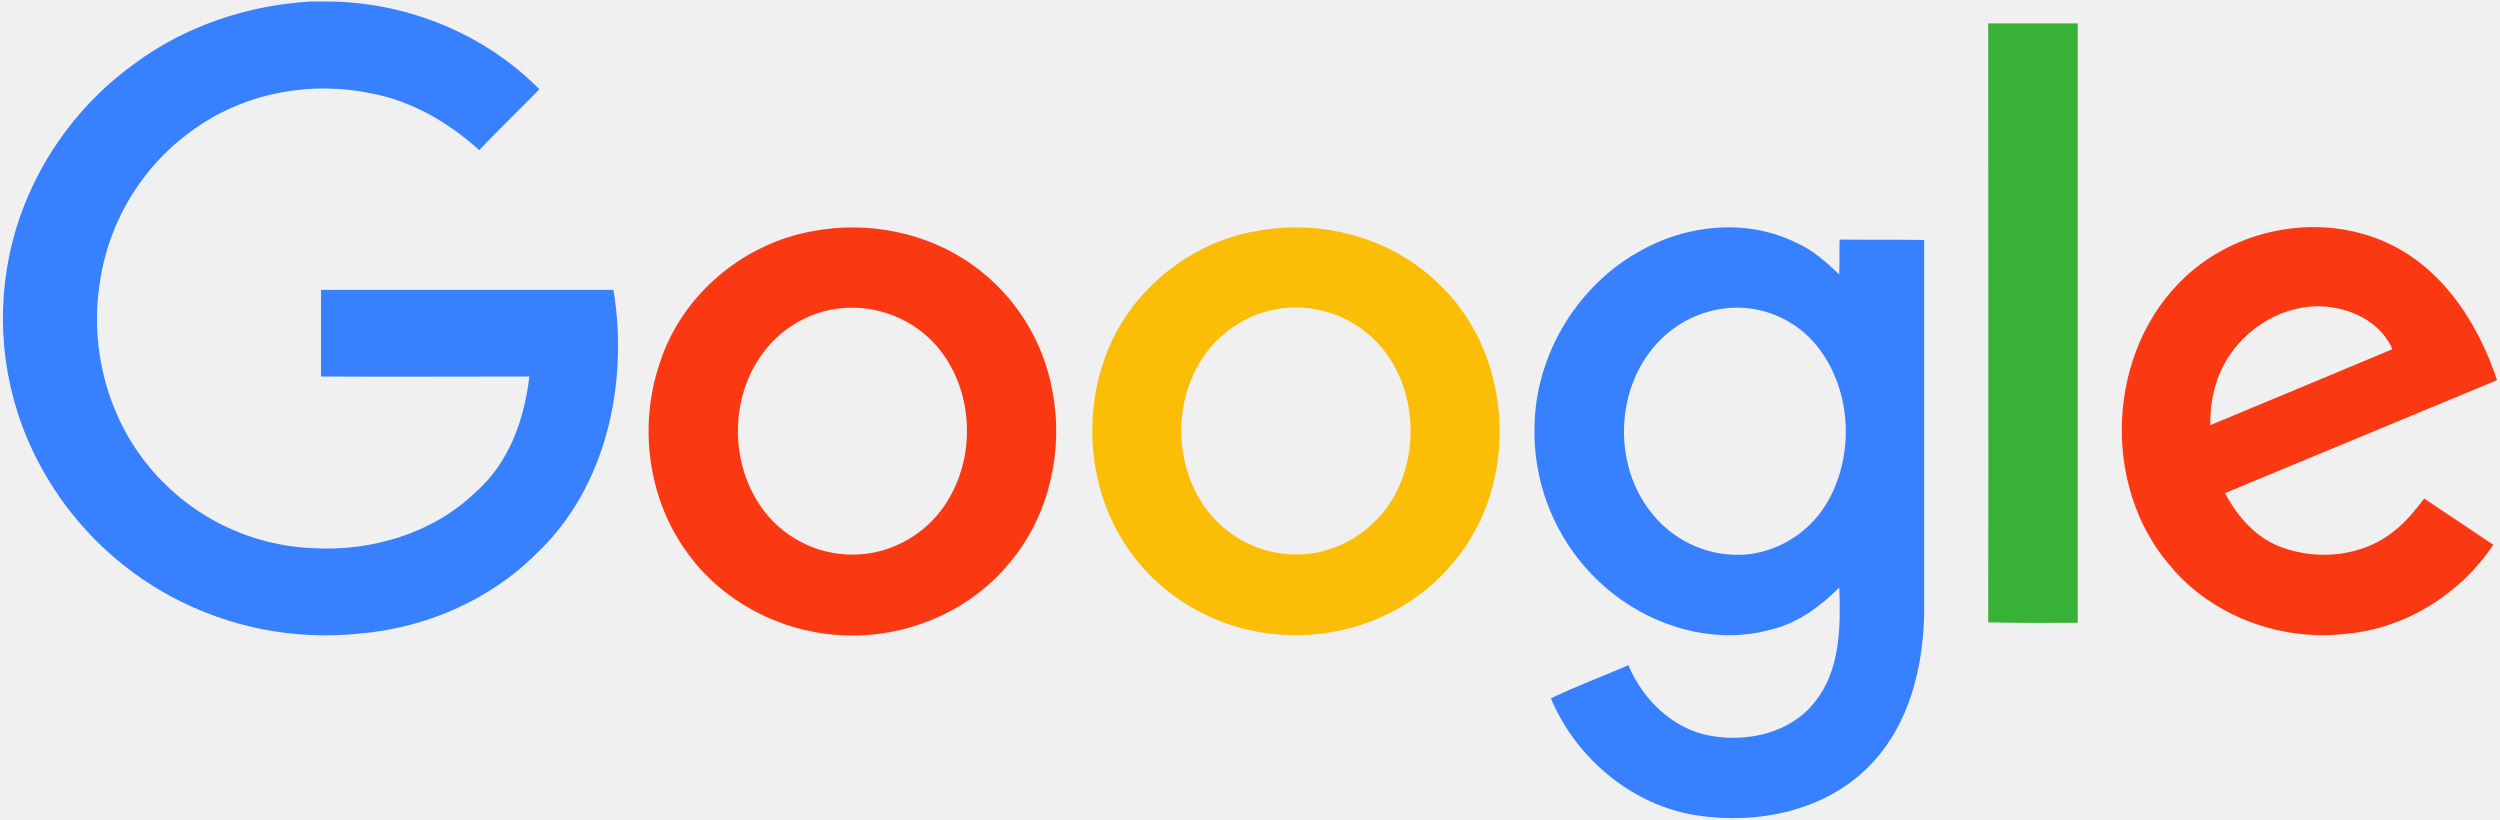
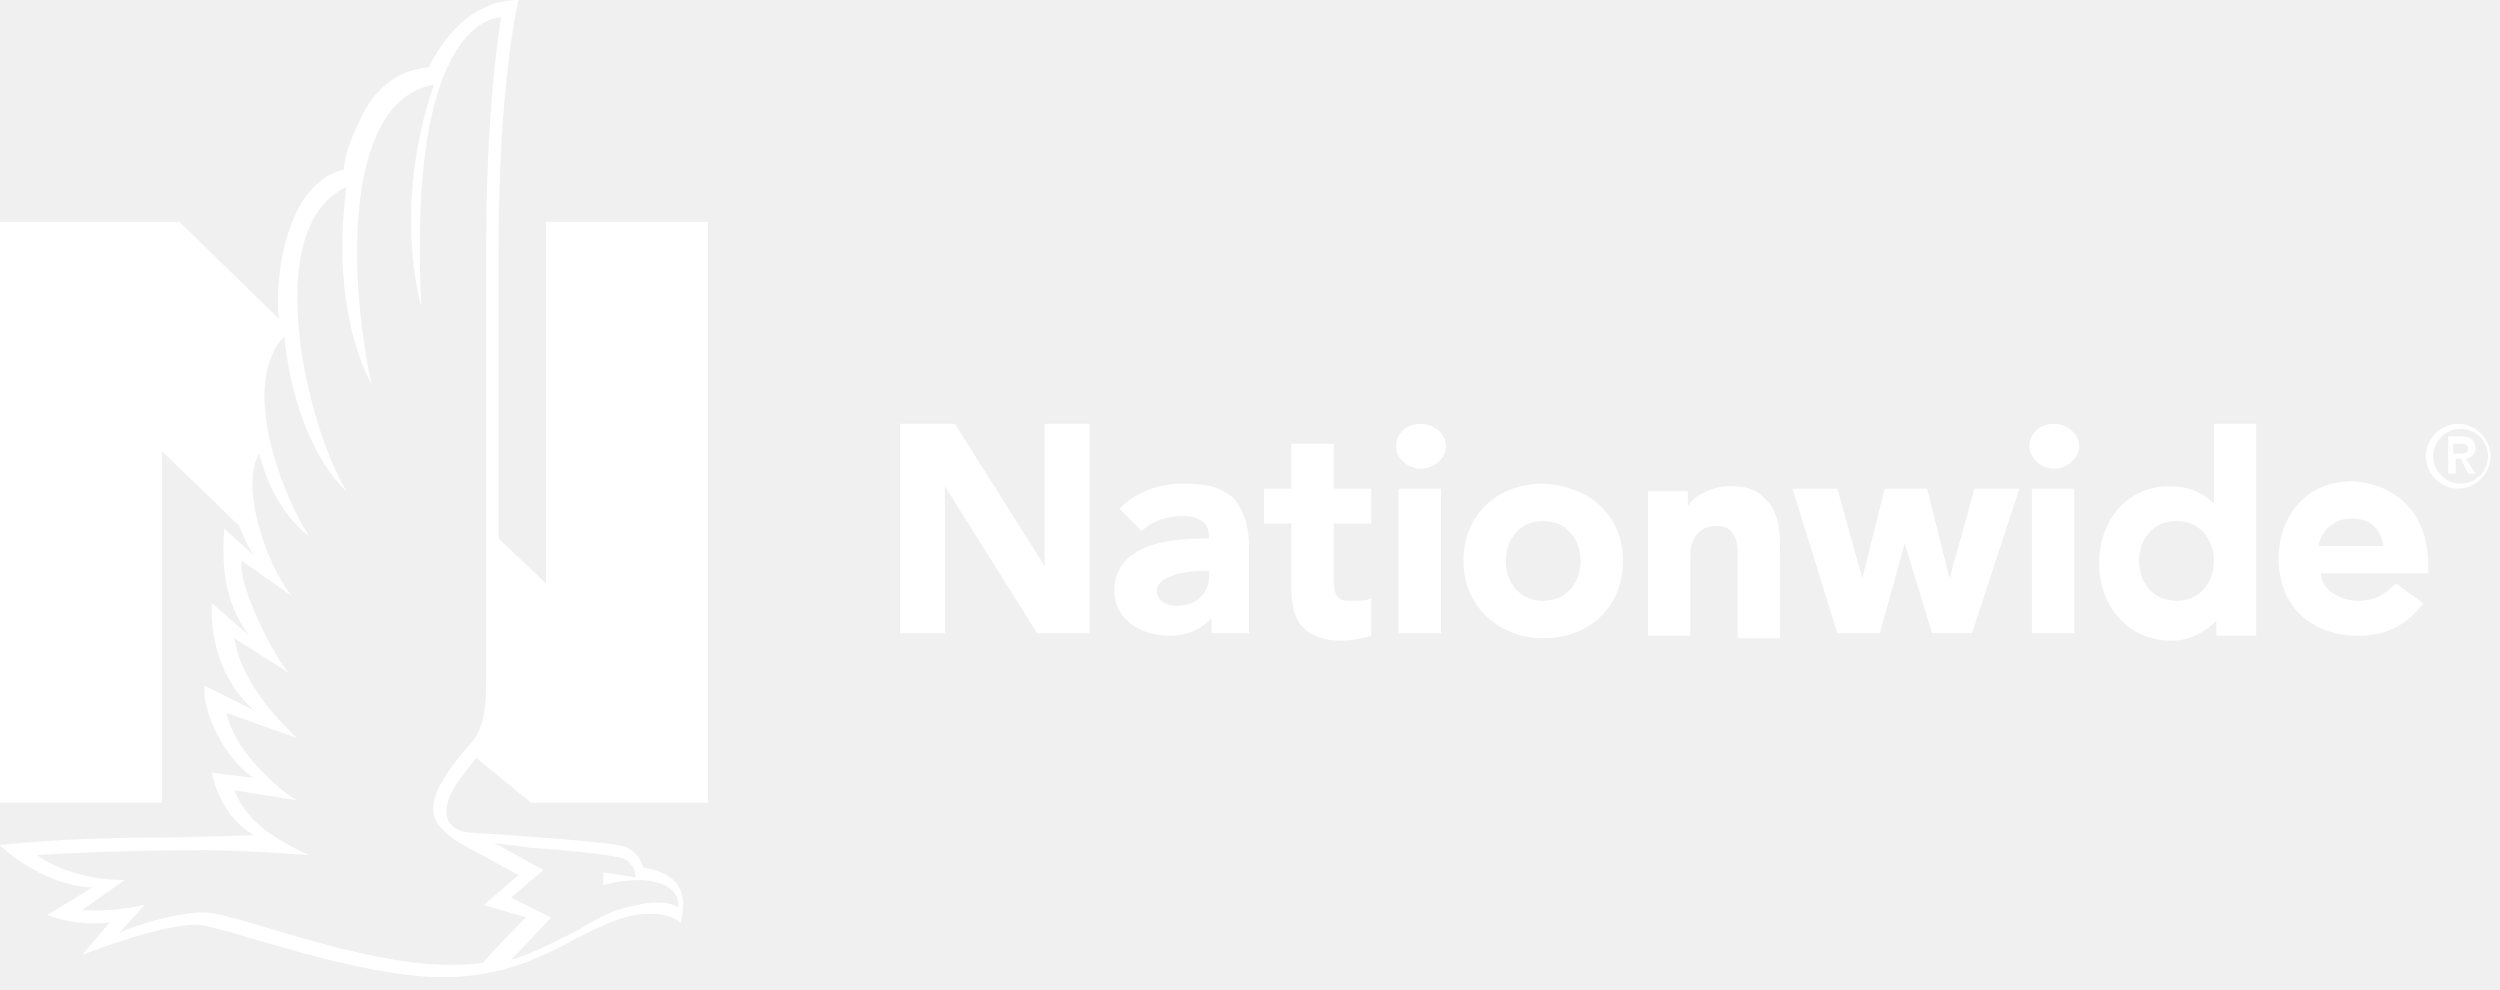
- <svg xmlns="http://www.w3.org/2000/svg" width="122" height="40" viewBox="0 0 122 40" fill="none">
-   <g clip-path="url(#clip0_312_410)">
-     <path d="M15.133 0.076H16.216C19.973 0.157 23.669 1.673 26.324 4.356C25.343 5.36 24.343 6.323 23.384 7.326C21.893 5.975 20.096 4.93 18.136 4.561C15.235 3.947 12.111 4.499 9.68 6.159C8.359 7.042 7.243 8.201 6.408 9.556C5.573 10.911 5.039 12.43 4.841 14.01C4.411 17.122 5.284 20.4 7.312 22.818C8.292 23.996 9.506 24.954 10.878 25.632C12.25 26.309 13.748 26.691 15.276 26.751C18.136 26.914 21.116 26.034 23.199 24.027C24.834 22.613 25.589 20.462 25.834 18.373C22.437 18.373 19.054 18.393 15.665 18.373V14.147H29.938C30.677 18.674 29.612 23.776 26.181 27.01C23.895 29.305 20.728 30.658 17.502 30.923C14.348 31.247 11.169 30.619 8.373 29.122C5.016 27.319 2.426 24.357 1.082 20.784C-0.135 17.492 -0.171 13.877 0.98 10.562C2.044 7.551 4.003 4.941 6.593 3.084C9.068 1.264 12.07 0.259 15.133 0.076Z" fill="#3780FF" />
-     <path d="M97.024 1.141H101.395V30.391C99.944 30.391 98.475 30.412 97.024 30.37C97.045 20.64 97.024 10.89 97.024 1.141Z" fill="#38B137" />
-     <path d="M39.661 11.28C42.356 10.767 45.273 11.341 47.502 12.959C49.541 14.424 50.927 16.633 51.361 19.111C51.912 21.959 51.214 25.073 49.381 27.326C47.4 29.844 44.152 31.197 40.987 30.993C38.088 30.828 35.27 29.373 33.553 26.993C31.614 24.37 31.144 20.77 32.206 17.692C33.268 14.394 36.269 11.876 39.661 11.281M40.272 15.173C39.152 15.463 38.151 16.101 37.414 16.995C35.433 19.366 35.555 23.243 37.74 25.456C38.366 26.087 39.136 26.555 39.983 26.82C40.831 27.084 41.729 27.136 42.601 26.972C43.402 26.816 44.158 26.483 44.815 25.998C45.472 25.512 46.013 24.887 46.399 24.166C47.747 21.727 47.359 18.369 45.297 16.462C44.63 15.851 43.822 15.413 42.947 15.188C42.071 14.963 41.153 14.957 40.275 15.172L40.272 15.173Z" fill="#FA3913" />
-     <path d="M61.307 11.28C64.389 10.687 67.76 11.545 70.067 13.717C73.824 17.096 74.234 23.427 71.027 27.319C69.086 29.776 65.942 31.129 62.839 30.985C59.877 30.902 56.957 29.428 55.2 26.985C53.219 24.301 52.791 20.615 53.913 17.48C55.037 14.284 57.978 11.85 61.307 11.274M61.918 15.166C60.803 15.456 59.805 16.085 59.06 16.967C57.099 19.304 57.182 23.113 59.285 25.345C59.914 26.012 60.699 26.509 61.57 26.792C62.44 27.075 63.368 27.134 64.267 26.964C65.065 26.801 65.818 26.466 66.474 25.981C67.13 25.497 67.673 24.875 68.066 24.159C69.395 21.699 69.005 18.341 66.922 16.436C66.257 15.827 65.452 15.393 64.579 15.172C63.706 14.95 62.792 14.948 61.918 15.166Z" fill="#FCBD06" />
-     <path d="M79.667 12.468C82.015 10.987 85.132 10.584 87.672 11.853C88.468 12.201 89.121 12.796 89.755 13.39C89.775 12.837 89.755 12.262 89.775 11.689C91.143 11.71 92.511 11.689 93.9 11.71V29.778C93.88 32.502 93.186 35.39 91.224 37.378C89.081 39.569 85.792 40.244 82.832 39.794C79.667 39.323 76.909 37.009 75.683 34.08C76.909 33.487 78.194 33.015 79.461 32.461C80.176 34.141 81.627 35.572 83.449 35.902C85.272 36.233 87.371 35.779 88.555 34.264C89.821 32.707 89.821 30.576 89.76 28.671C88.821 29.594 87.739 30.413 86.431 30.72C83.593 31.518 80.469 30.536 78.283 28.61C77.175 27.634 76.295 26.423 75.708 25.066C75.121 23.708 74.84 22.238 74.886 20.759C74.948 17.421 76.826 14.204 79.665 12.462M83.894 15.089C82.638 15.31 81.502 15.971 80.687 16.954C78.767 19.247 78.767 22.914 80.708 25.167C81.265 25.831 81.974 26.349 82.774 26.677C83.574 27.006 84.442 27.134 85.303 27.052C86.113 26.956 86.888 26.669 87.567 26.216C88.246 25.763 88.809 25.156 89.211 24.445C90.558 22.047 90.334 18.791 88.515 16.702C87.946 16.06 87.223 15.575 86.414 15.293C85.605 15.01 84.737 14.94 83.894 15.089Z" fill="#3780FF" />
-     <path d="M106.639 13.513C109.09 11.218 112.868 10.44 116.014 11.649C118.994 12.775 120.888 15.622 121.854 18.551C117.423 20.394 113.011 22.218 108.58 24.061C109.193 25.23 110.133 26.293 111.398 26.727C113.171 27.361 115.299 27.136 116.789 25.948C117.38 25.504 117.851 24.911 118.3 24.33C119.424 25.089 120.547 25.825 121.671 26.584C120.077 28.981 117.402 30.661 114.522 30.926C111.336 31.316 107.947 30.086 105.885 27.588C102.495 23.655 102.821 17.059 106.639 13.514M108.825 17.304C108.131 18.307 107.845 19.536 107.865 20.745C110.826 19.516 113.787 18.281 116.748 17.041C116.259 15.895 115.075 15.198 113.869 15.013C111.931 14.667 109.911 15.704 108.828 17.302L108.825 17.304Z" fill="#FA3913" />
+ <svg xmlns="http://www.w3.org/2000/svg" width="144" height="57" viewBox="0 0 144 57" fill="none">
+   <g clip-path="url(#clip0_270_100)">
+     <mask id="mask0_270_100" style="mask-type:luminance" maskUnits="userSpaceOnUse" x="0" y="0" width="144" height="57">
+       <path d="M143.6 0H0V56.291H143.6V0Z" fill="white" />
+     </mask>
+     <g mask="url(#mask0_270_100)">
+       <path d="M27.14 42.793C26.135 43.942 24.699 45.665 24.986 46.957C25.274 47.962 26.71 48.68 26.71 48.68L29.869 50.404L27.858 52.127L30.3 52.845C30.3 52.845 28.002 55.142 27.858 55.43C27.284 55.573 26.566 55.573 25.848 55.573C20.678 55.573 13.498 52.558 11.775 52.558C9.621 52.558 6.893 53.706 6.893 53.706L8.329 52.127C8.329 52.127 6.462 52.558 4.739 52.414L7.18 50.691C5.026 50.691 3.016 49.973 2.154 49.255C2.154 49.255 6.175 48.968 11.775 48.968C14.073 48.968 17.806 49.255 17.806 49.255C15.94 48.393 14.216 47.388 13.498 45.521L17.088 46.096C15.652 45.234 13.355 42.936 13.068 41.07L17.088 42.506C16.37 41.788 13.929 39.49 13.498 36.762L16.658 38.772C15.796 37.91 13.642 33.602 13.929 32.31L16.801 34.32C15.365 32.597 13.786 28.002 14.934 26.135C15.796 29.582 17.806 30.874 17.806 30.874C16.514 29.007 13.642 22.258 16.37 19.386C17.088 25.992 19.96 28.289 19.96 28.289C17.663 24.556 14.934 13.068 19.96 10.77C18.955 18.094 21.396 22.114 21.396 22.114C19.96 15.365 19.96 5.744 24.986 4.882C22.545 12.062 24.268 17.663 24.268 17.663C23.407 0.718 28.864 1.005 28.864 1.005C28.864 1.005 28.002 5.744 28.002 14.36V39.059C28.002 40.926 27.858 41.931 27.14 42.793ZM30.443 48.824C32.597 48.968 34.177 49.111 35.756 49.398C36.331 49.542 36.618 50.116 36.618 50.547C35.9 50.404 34.751 50.26 34.751 50.26V50.978C34.751 50.978 35.756 50.691 36.905 50.691C36.905 50.691 39.203 50.691 39.059 52.27C38.485 51.84 37.192 51.983 36.762 52.127C35.613 52.27 34.464 52.845 33.315 53.563C32.166 54.137 30.874 54.855 29.438 55.286C30.012 54.712 31.736 52.845 31.736 52.845L29.438 51.696L31.305 50.116L28.433 48.537C29.151 48.68 29.725 48.68 30.443 48.824ZM30.587 46.239H40.782V12.78H31.448V33.602L28.72 31.018V14.36C28.72 4.595 29.869 0 29.869 0C26.71 0 25.13 3.016 24.699 3.877C22.976 4.021 21.54 5.026 20.678 7.036C20.104 8.185 19.817 9.19 19.817 9.765C16.083 10.626 15.796 17.232 16.083 18.381L10.339 12.78H0V46.239H9.334V25.992L13.786 30.3C14.216 31.448 14.647 32.023 14.647 32.023L12.924 30.443C12.637 33.746 13.498 35.469 14.36 36.618L12.206 34.751C12.062 38.054 13.642 40.064 14.647 40.926L11.775 39.49C11.632 41.5 13.498 44.229 14.647 44.803L12.206 44.516C12.78 47.244 14.647 48.106 14.647 48.106C14.647 48.106 10.483 48.25 8.616 48.25C3.446 48.25 0 48.68 0 48.68C0 48.68 2.298 50.978 5.313 51.122L2.728 52.701C4.595 53.419 6.318 53.132 6.318 53.132L4.739 54.999C4.739 54.999 9.478 53.132 11.488 53.276C13.068 53.419 20.535 56.291 25.561 56.291C29.007 56.291 31.448 54.999 33.315 53.994C34.464 53.419 35.613 52.845 36.618 52.701C38.485 52.414 39.203 53.132 39.203 53.132C39.346 52.414 39.921 50.404 37.049 49.973C36.905 49.398 36.474 48.824 35.613 48.68C34.033 48.393 27.284 47.962 27.14 47.962C26.566 47.962 24.699 47.532 26.422 44.947C26.566 44.803 27.428 43.654 27.428 43.654L30.587 46.239Z" fill="white" />
+     </g>
+     <path d="M81.852 24.412C82.57 24.412 83.288 24.986 83.288 25.704C83.288 26.422 82.57 26.997 81.852 26.997C81.134 26.997 80.416 26.422 80.416 25.704C80.416 24.986 80.99 24.412 81.852 24.412Z" fill="white" />
+     <path d="M118.326 24.412C119.044 24.412 119.762 24.986 119.762 25.704C119.762 26.422 119.044 26.997 118.326 26.997C117.608 26.997 116.89 26.422 116.89 25.704C116.89 24.986 117.465 24.412 118.326 24.412Z" fill="white" />
+     <path d="M71.944 31.448V36.474H69.79V35.613C69.215 36.187 68.497 36.618 67.348 36.618C65.625 36.618 64.189 35.613 64.189 34.033C64.189 31.592 66.774 31.018 69.359 31.018H69.646C69.646 30.3 69.359 29.725 68.066 29.725C67.205 29.725 66.343 30.012 65.769 30.587L64.476 29.294C65.338 28.433 66.63 27.858 68.066 27.858C69.502 27.858 70.22 28.002 71.082 28.72C71.8 29.582 71.944 30.73 71.944 31.448ZM69.646 32.884H69.502C69.072 32.884 68.21 32.884 67.492 33.172C67.061 33.315 66.63 33.602 66.63 34.033C66.63 34.608 67.205 34.895 67.779 34.895C68.928 34.895 69.646 34.177 69.646 33.172V32.884Z" fill="white" />
+     <path d="M76.826 28.146V25.561H74.385V28.146H72.805V30.156H74.385V33.746C74.385 34.895 74.528 35.613 75.103 36.187C75.534 36.618 76.252 36.905 77.257 36.905C77.831 36.905 78.549 36.762 78.98 36.618V34.464C78.693 34.608 78.262 34.608 77.688 34.608C76.97 34.608 76.826 34.177 76.826 33.459V30.156H78.98V28.146H76.826Z" fill="white" />
+     <path d="M139.866 32.454V33.028H133.692C133.692 33.89 134.697 34.608 135.846 34.608C136.851 34.608 137.425 34.177 138 33.602L139.579 34.751C138.718 35.9 137.569 36.618 135.846 36.618C133.261 36.618 131.25 35.038 131.25 32.166C131.25 29.869 132.686 27.715 135.558 27.715C138.718 28.002 139.866 30.3 139.866 32.454ZM137.282 31.448C137.138 30.587 136.707 29.869 135.415 29.869C134.41 29.869 133.692 30.587 133.548 31.448H137.282Z" fill="white" />
+     <path d="M60.168 24.412V32.597L54.999 24.412H51.84V36.474H54.424V28.002L59.738 36.474H62.753V24.412H60.168Z" fill="white" />
+     <path d="M113.731 28.146L112.295 33.315L111.003 28.146H108.562L107.269 33.315L105.833 28.146H103.248L105.833 36.474H108.274L109.71 31.305L111.29 36.474H113.588L116.316 28.146H113.731Z" fill="white" />
+     <path d="M83.001 28.146H80.56V36.474H83.001V28.146Z" fill="white" />
+     <path d="M119.475 28.146H117.034V36.474H119.475V28.146Z" fill="white" />
+     <path d="M101.669 28.72C101.094 28.146 100.52 28.002 99.658 28.002C98.797 28.002 97.648 28.433 97.217 29.151V28.289H94.92V36.618H97.361V32.023C97.361 31.448 97.504 31.018 97.792 30.73C98.079 30.443 98.366 30.3 98.797 30.3C99.371 30.3 99.658 30.443 99.802 30.73C100.089 31.018 100.089 31.592 100.089 32.454V36.762H102.53V31.592C102.53 30.3 102.387 29.438 101.669 28.72Z" fill="white" />
+     <path d="M129.958 24.412V36.618H127.66V35.756C127.086 36.331 126.224 36.905 125.076 36.905C123.927 36.905 122.922 36.474 122.204 35.756C121.342 34.895 120.911 33.746 120.911 32.454C120.911 29.869 122.634 28.002 124.932 28.002C125.937 28.002 126.799 28.289 127.517 29.007V24.412H129.958ZM127.517 32.31C127.517 31.161 126.799 30.012 125.363 30.012C123.927 30.012 123.209 31.161 123.209 32.31C123.209 33.459 123.927 34.608 125.363 34.608C126.799 34.608 127.517 33.459 127.517 32.31Z" fill="white" />
+     <path d="M93.484 32.31C93.484 34.895 91.617 36.762 88.888 36.762C86.304 36.762 84.293 34.895 84.293 32.31C84.293 29.725 86.16 27.858 88.888 27.858C91.617 28.002 93.484 29.725 93.484 32.31ZM88.888 30.012C87.452 30.012 86.734 31.161 86.734 32.31C86.734 33.459 87.452 34.608 88.888 34.608C90.324 34.608 91.042 33.459 91.042 32.31C91.042 31.161 90.324 30.012 88.888 30.012Z" fill="white" />
+     <path d="M141.015 27.284H141.446V26.422H141.733L142.164 27.284H142.595L142.02 26.422C142.308 26.422 142.595 26.135 142.595 25.848C142.595 25.417 142.308 25.13 141.877 25.13H141.015V27.284ZM141.302 25.561H141.59C141.877 25.561 142.164 25.561 142.164 25.848C142.164 26.135 141.877 26.135 141.59 26.135H141.302V25.561ZM139.723 26.279C139.723 27.284 140.584 28.146 141.59 28.146C142.595 28.146 143.456 27.284 143.456 26.279C143.456 25.274 142.595 24.412 141.59 24.412C140.584 24.412 139.723 25.274 139.723 26.279ZM140.154 26.279C140.154 25.417 140.872 24.699 141.733 24.699C142.595 24.699 143.313 25.417 143.313 26.279C143.313 27.14 142.595 27.858 141.733 27.858C140.872 27.858 140.154 27.14 140.154 26.279Z" fill="white" />
  </g>
  <defs>
-     <clipPath id="clip0_312_410">
-       <rect width="122" height="40" fill="white" />
+     <clipPath id="clip0_270_100">
+       <rect width="143.6" height="56.291" fill="white" />
    </clipPath>
  </defs>
</svg>
